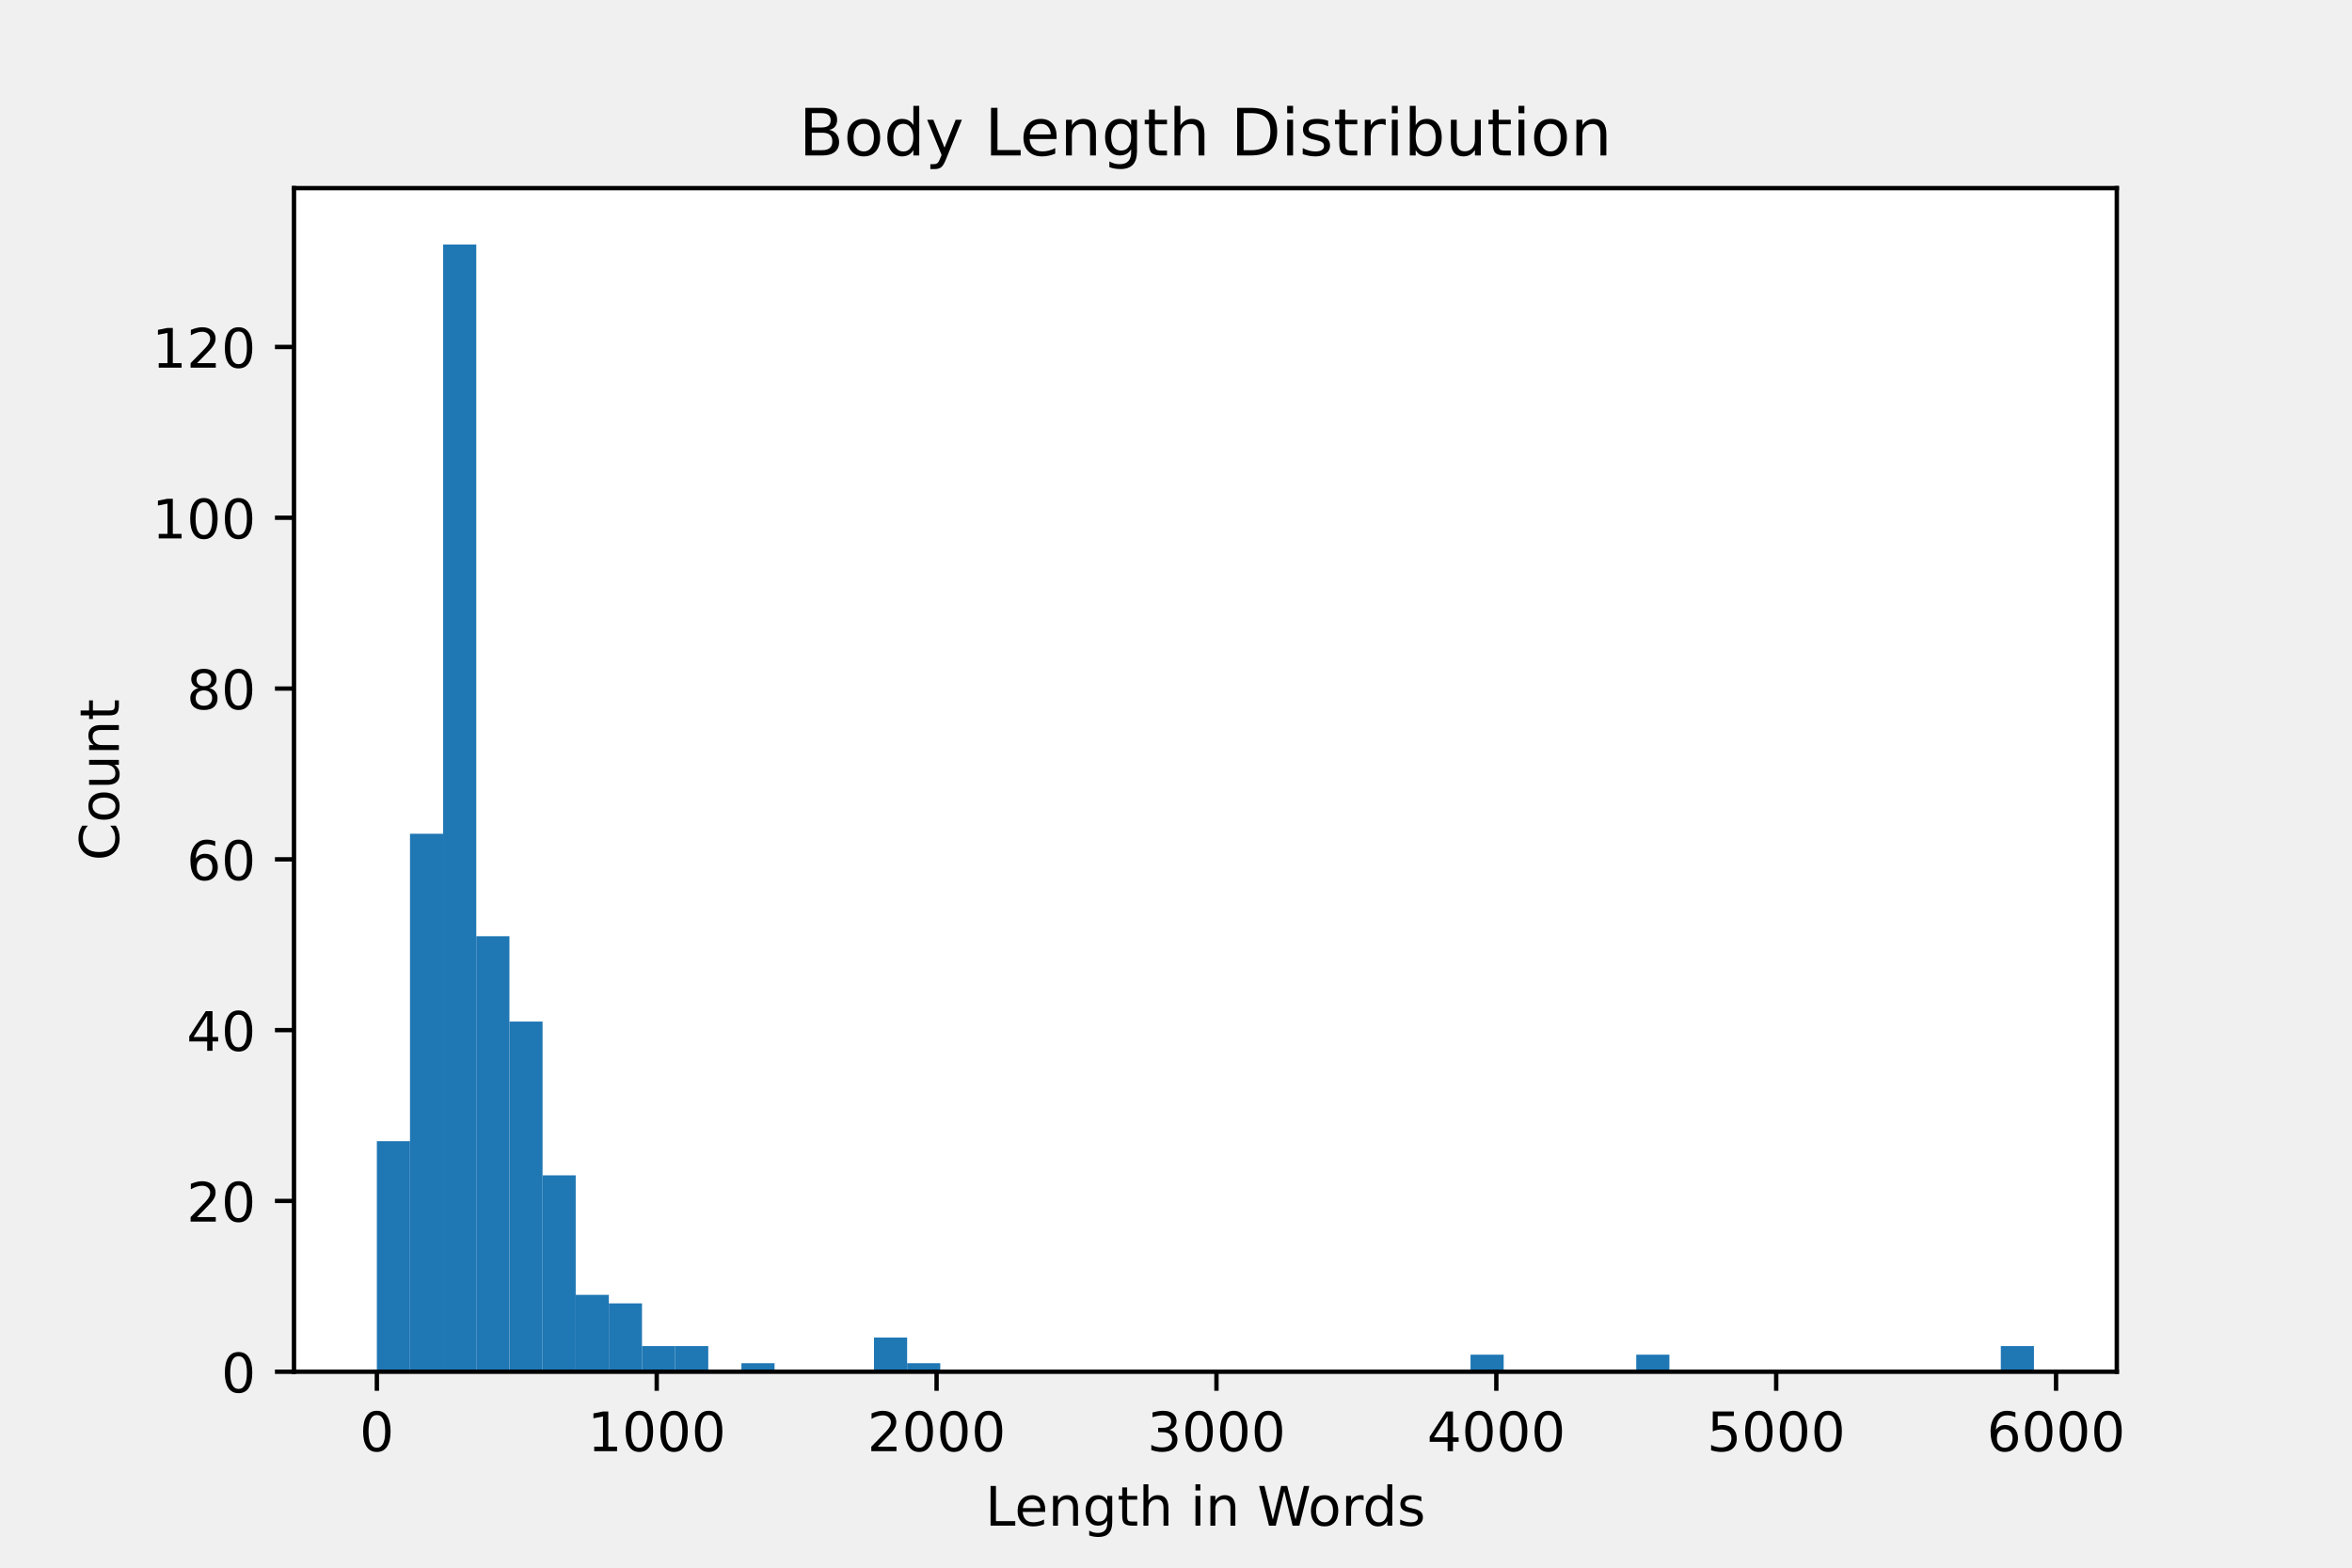
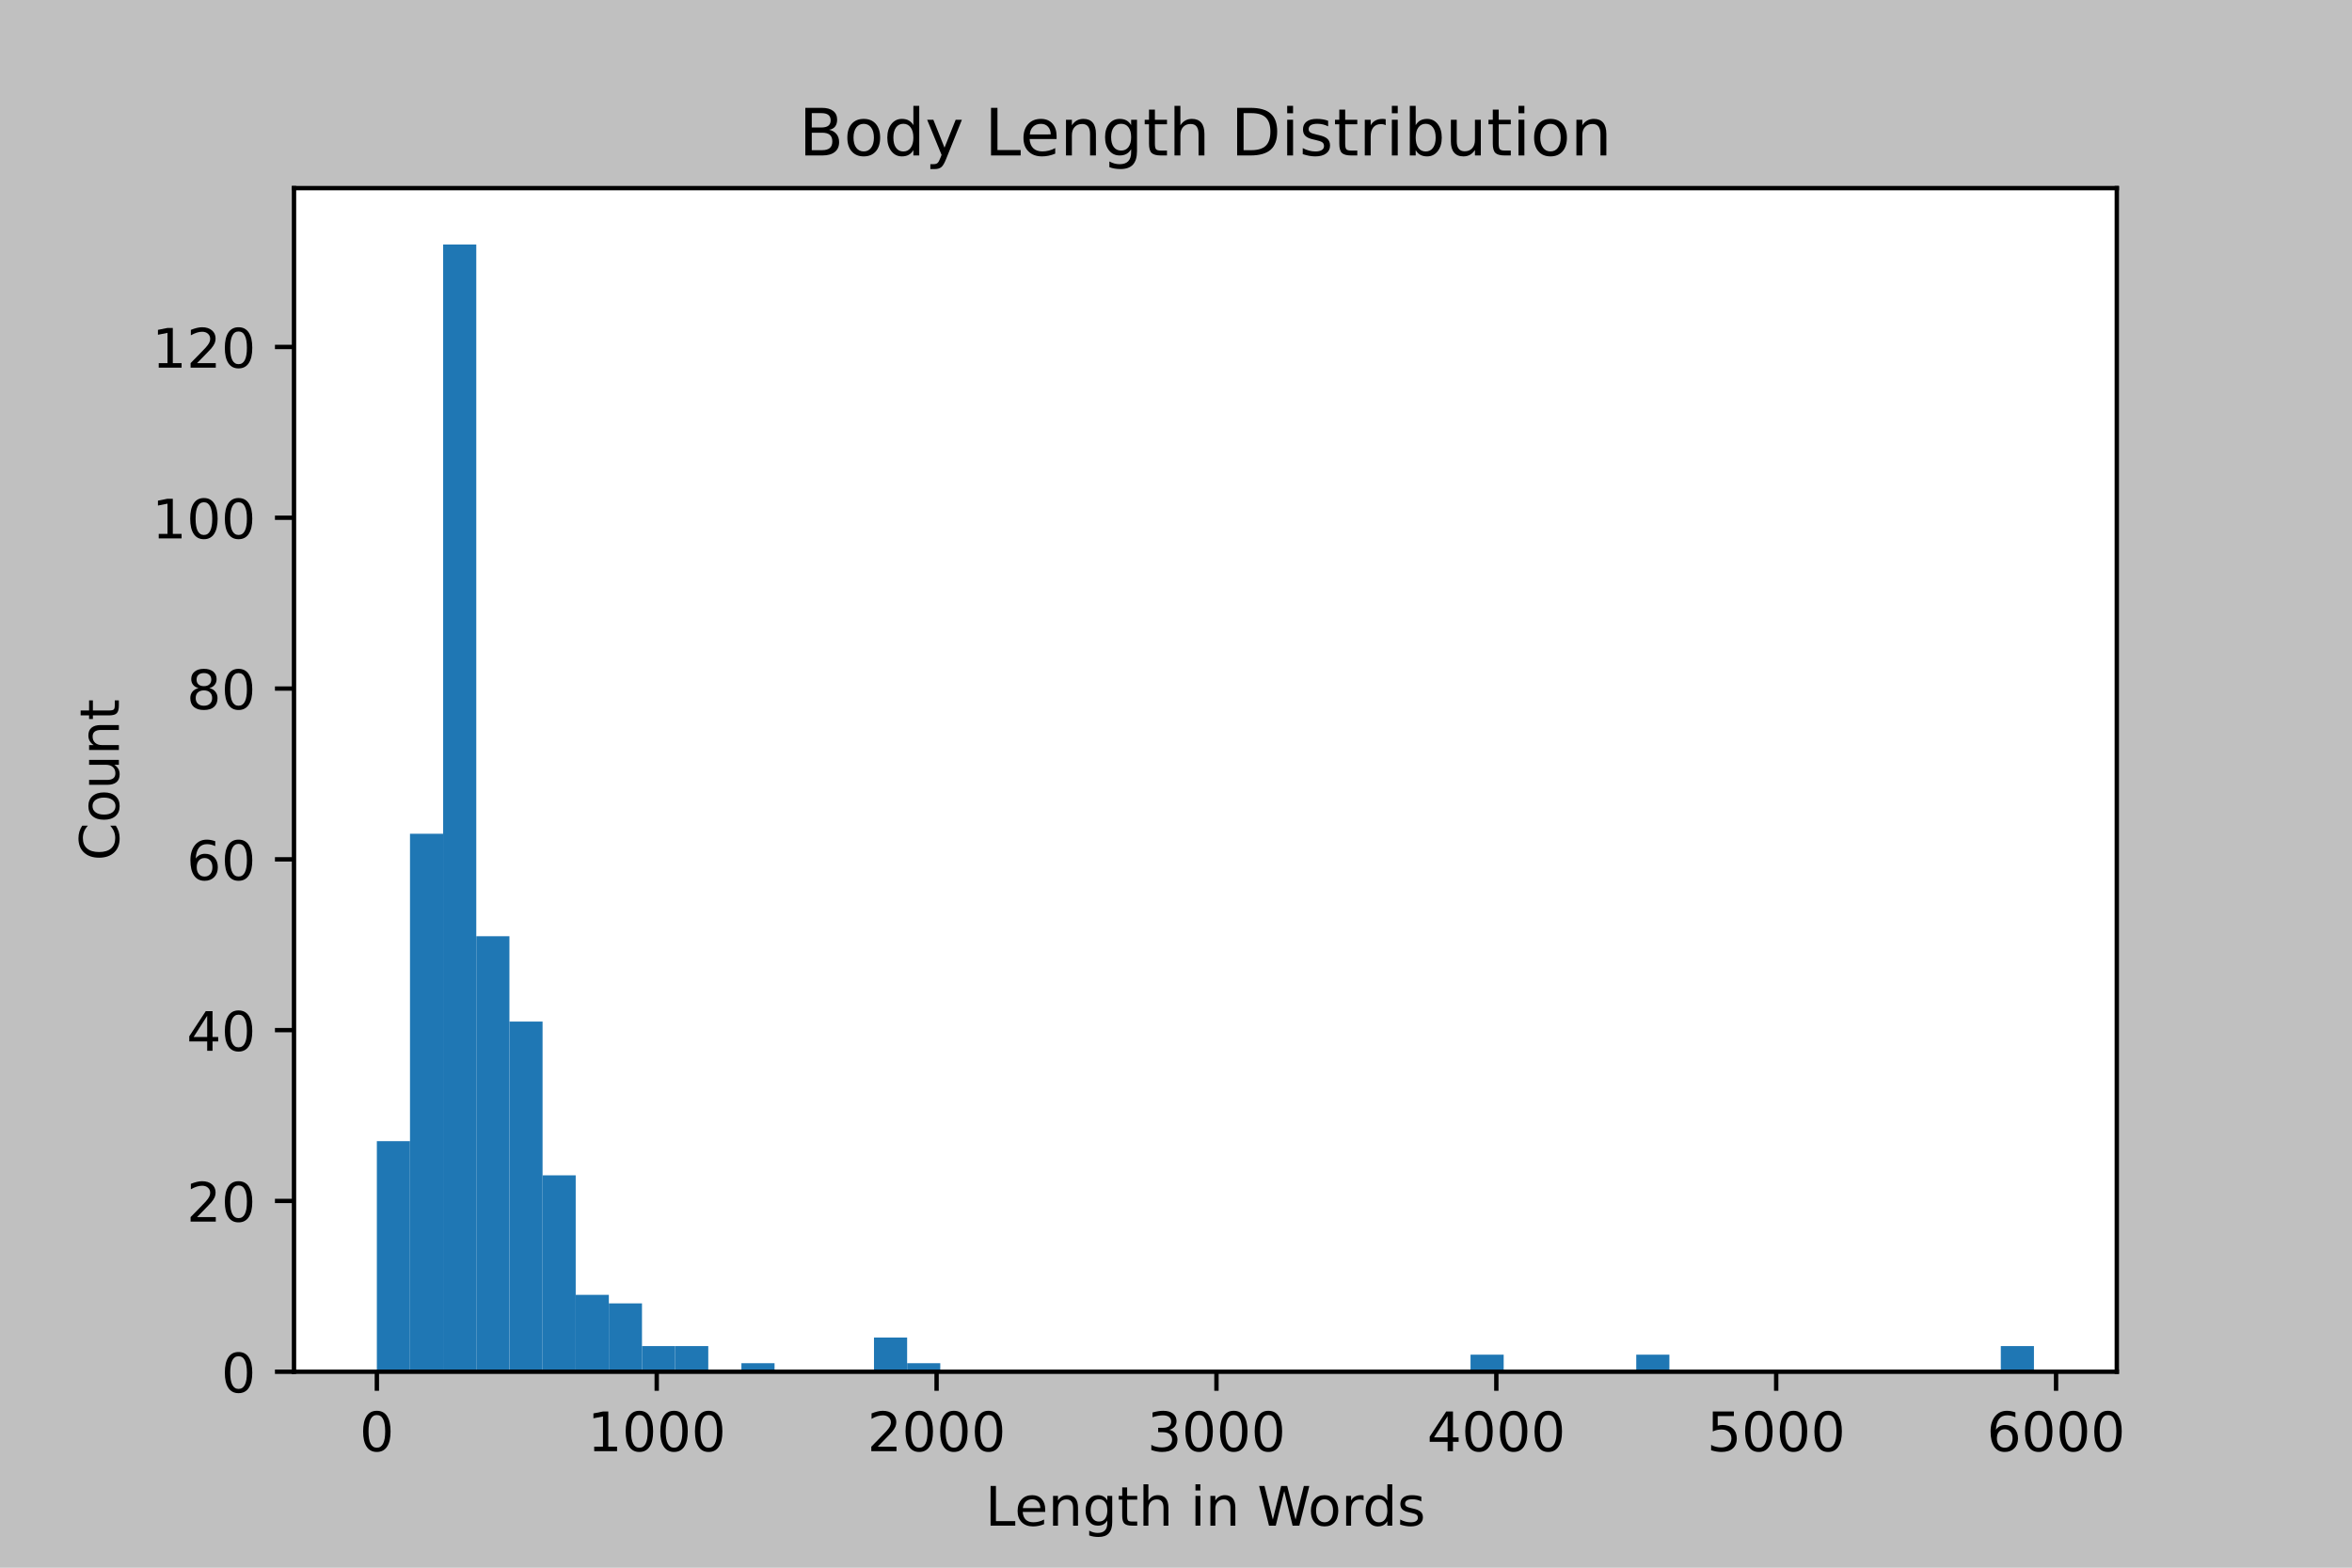
<svg xmlns="http://www.w3.org/2000/svg" xmlns:xlink="http://www.w3.org/1999/xlink" height="288pt" version="1.1" viewBox="0 0 432 288" width="432pt">
  <defs>
    <style type="text/css">*{stroke-linecap:butt;stroke-linejoin:round;}</style>
  </defs>
  <g id="figure_1">
    <g id="patch_1">
-       <path d="M 0 288  L 432 288  L 432 0  L 0 0  z " style="fill:none;" />
+       <path d="M 0 288  L 432 288  L 432 0  L 0 0  z " style="fill:#c0c0c0;" />
    </g>
    <g id="axes_1">
      <g id="patch_2">
        <path d="M 54 252  L 388.8 252  L 388.8 34.56  L 54 34.56  z " style="fill:#ffffff;" />
      </g>
      <g id="patch_3">
-         <path clip-path="url(#p54478a52d4)" d="M 69.218 252  L 75.305 252  L 75.305 209.642  L 69.218 209.642  z " style="fill:#1f77b4;" />
+         <path clip-path="url(#p1db298c22d)" d="M 69.218 252  L 75.305 252  L 75.305 209.642  L 69.218 209.642  z " style="fill:#1f77b4;" />
      </g>
      <g id="patch_4">
-         <path clip-path="url(#p54478a52d4)" d="M 75.305 252  L 81.393 252  L 81.393 153.164  L 75.305 153.164  z " style="fill:#1f77b4;" />
+         <path clip-path="url(#p1db298c22d)" d="M 75.305 252  L 81.393 252  L 81.393 153.164  L 75.305 153.164  z " style="fill:#1f77b4;" />
      </g>
      <g id="patch_5">
-         <path clip-path="url(#p54478a52d4)" d="M 81.393 252  L 87.48 252  L 87.48 44.914  L 81.393 44.914  z " style="fill:#1f77b4;" />
+         <path clip-path="url(#p1db298c22d)" d="M 81.393 252  L 87.48 252  L 87.48 44.914  L 81.393 44.914  z " style="fill:#1f77b4;" />
      </g>
      <g id="patch_6">
-         <path clip-path="url(#p54478a52d4)" d="M 87.48 252  L 93.567 252  L 93.567 171.99  L 87.48 171.99  z " style="fill:#1f77b4;" />
+         <path clip-path="url(#p1db298c22d)" d="M 87.48 252  L 93.567 252  L 93.567 171.99  L 87.48 171.99  z " style="fill:#1f77b4;" />
      </g>
      <g id="patch_7">
-         <path clip-path="url(#p54478a52d4)" d="M 93.567 252  L 99.655 252  L 99.655 187.678  L 93.567 187.678  z " style="fill:#1f77b4;" />
+         <path clip-path="url(#p1db298c22d)" d="M 93.567 252  L 99.655 252  L 99.655 187.678  L 93.567 187.678  z " style="fill:#1f77b4;" />
      </g>
      <g id="patch_8">
-         <path clip-path="url(#p54478a52d4)" d="M 99.655 252  L 105.742 252  L 105.742 215.917  L 99.655 215.917  z " style="fill:#1f77b4;" />
+         <path clip-path="url(#p1db298c22d)" d="M 99.655 252  L 105.742 252  L 105.742 215.917  L 99.655 215.917  z " style="fill:#1f77b4;" />
      </g>
      <g id="patch_9">
-         <path clip-path="url(#p54478a52d4)" d="M 105.742 252  L 111.829 252  L 111.829 237.881  L 105.742 237.881  z " style="fill:#1f77b4;" />
+         <path clip-path="url(#p1db298c22d)" d="M 105.742 252  L 111.829 252  L 111.829 237.881  L 105.742 237.881  z " style="fill:#1f77b4;" />
      </g>
      <g id="patch_10">
-         <path clip-path="url(#p54478a52d4)" d="M 111.829 252  L 117.916 252  L 117.916 239.449  L 111.829 239.449  z " style="fill:#1f77b4;" />
+         <path clip-path="url(#p1db298c22d)" d="M 111.829 252  L 117.916 252  L 117.916 239.449  L 111.829 239.449  z " style="fill:#1f77b4;" />
      </g>
      <g id="patch_11">
-         <path clip-path="url(#p54478a52d4)" d="M 117.916 252  L 124.004 252  L 124.004 247.294  L 117.916 247.294  z " style="fill:#1f77b4;" />
+         <path clip-path="url(#p1db298c22d)" d="M 117.916 252  L 124.004 252  L 124.004 247.294  L 117.916 247.294  z " style="fill:#1f77b4;" />
      </g>
      <g id="patch_12">
-         <path clip-path="url(#p54478a52d4)" d="M 124.004 252  L 130.091 252  L 130.091 247.294  L 124.004 247.294  z " style="fill:#1f77b4;" />
+         <path clip-path="url(#p1db298c22d)" d="M 124.004 252  L 130.091 252  L 130.091 247.294  L 124.004 247.294  z " style="fill:#1f77b4;" />
      </g>
      <g id="patch_13">
-         <path clip-path="url(#p54478a52d4)" d="M 130.091 252  L 136.178 252  L 136.178 252  L 130.091 252  z " style="fill:#1f77b4;" />
+         <path clip-path="url(#p1db298c22d)" d="M 130.091 252  L 136.178 252  L 136.178 252  L 130.091 252  z " style="fill:#1f77b4;" />
      </g>
      <g id="patch_14">
-         <path clip-path="url(#p54478a52d4)" d="M 136.178 252  L 142.265 252  L 142.265 250.431  L 136.178 250.431  z " style="fill:#1f77b4;" />
+         <path clip-path="url(#p1db298c22d)" d="M 136.178 252  L 142.265 252  L 142.265 250.431  L 136.178 250.431  z " style="fill:#1f77b4;" />
      </g>
      <g id="patch_15">
-         <path clip-path="url(#p54478a52d4)" d="M 142.265 252  L 148.353 252  L 148.353 252  L 142.265 252  z " style="fill:#1f77b4;" />
+         <path clip-path="url(#p1db298c22d)" d="M 142.265 252  L 148.353 252  L 148.353 252  L 142.265 252  z " style="fill:#1f77b4;" />
      </g>
      <g id="patch_16">
-         <path clip-path="url(#p54478a52d4)" d="M 148.353 252  L 154.44 252  L 154.44 252  L 148.353 252  z " style="fill:#1f77b4;" />
+         <path clip-path="url(#p1db298c22d)" d="M 148.353 252  L 154.44 252  L 154.44 252  L 148.353 252  z " style="fill:#1f77b4;" />
      </g>
      <g id="patch_17">
-         <path clip-path="url(#p54478a52d4)" d="M 154.44 252  L 160.527 252  L 160.527 252  L 154.44 252  z " style="fill:#1f77b4;" />
+         <path clip-path="url(#p1db298c22d)" d="M 154.44 252  L 160.527 252  L 160.527 252  L 154.44 252  z " style="fill:#1f77b4;" />
      </g>
      <g id="patch_18">
-         <path clip-path="url(#p54478a52d4)" d="M 160.527 252  L 166.615 252  L 166.615 245.725  L 160.527 245.725  z " style="fill:#1f77b4;" />
+         <path clip-path="url(#p1db298c22d)" d="M 160.527 252  L 166.615 252  L 166.615 245.725  L 160.527 245.725  z " style="fill:#1f77b4;" />
      </g>
      <g id="patch_19">
-         <path clip-path="url(#p54478a52d4)" d="M 166.615 252  L 172.702 252  L 172.702 250.431  L 166.615 250.431  z " style="fill:#1f77b4;" />
+         <path clip-path="url(#p1db298c22d)" d="M 166.615 252  L 172.702 252  L 172.702 250.431  L 166.615 250.431  z " style="fill:#1f77b4;" />
      </g>
      <g id="patch_20">
-         <path clip-path="url(#p54478a52d4)" d="M 172.702 252  L 178.789 252  L 178.789 252  L 172.702 252  z " style="fill:#1f77b4;" />
+         <path clip-path="url(#p1db298c22d)" d="M 172.702 252  L 178.789 252  L 178.789 252  L 172.702 252  z " style="fill:#1f77b4;" />
      </g>
      <g id="patch_21">
-         <path clip-path="url(#p54478a52d4)" d="M 178.789 252  L 184.876 252  L 184.876 252  L 178.789 252  z " style="fill:#1f77b4;" />
+         <path clip-path="url(#p1db298c22d)" d="M 178.789 252  L 184.876 252  L 184.876 252  L 178.789 252  z " style="fill:#1f77b4;" />
      </g>
      <g id="patch_22">
-         <path clip-path="url(#p54478a52d4)" d="M 184.876 252  L 190.964 252  L 190.964 252  L 184.876 252  z " style="fill:#1f77b4;" />
+         <path clip-path="url(#p1db298c22d)" d="M 184.876 252  L 190.964 252  L 190.964 252  L 184.876 252  z " style="fill:#1f77b4;" />
      </g>
      <g id="patch_23">
-         <path clip-path="url(#p54478a52d4)" d="M 190.964 252  L 197.051 252  L 197.051 252  L 190.964 252  z " style="fill:#1f77b4;" />
+         <path clip-path="url(#p1db298c22d)" d="M 190.964 252  L 197.051 252  L 197.051 252  L 190.964 252  z " style="fill:#1f77b4;" />
      </g>
      <g id="patch_24">
-         <path clip-path="url(#p54478a52d4)" d="M 197.051 252  L 203.138 252  L 203.138 252  L 197.051 252  z " style="fill:#1f77b4;" />
+         <path clip-path="url(#p1db298c22d)" d="M 197.051 252  L 203.138 252  L 203.138 252  L 197.051 252  z " style="fill:#1f77b4;" />
      </g>
      <g id="patch_25">
-         <path clip-path="url(#p54478a52d4)" d="M 203.138 252  L 209.225 252  L 209.225 252  L 203.138 252  z " style="fill:#1f77b4;" />
+         <path clip-path="url(#p1db298c22d)" d="M 203.138 252  L 209.225 252  L 209.225 252  L 203.138 252  z " style="fill:#1f77b4;" />
      </g>
      <g id="patch_26">
-         <path clip-path="url(#p54478a52d4)" d="M 209.225 252  L 215.313 252  L 215.313 252  L 209.225 252  z " style="fill:#1f77b4;" />
+         <path clip-path="url(#p1db298c22d)" d="M 209.225 252  L 215.313 252  L 215.313 252  L 209.225 252  z " style="fill:#1f77b4;" />
      </g>
      <g id="patch_27">
-         <path clip-path="url(#p54478a52d4)" d="M 215.313 252  L 221.4 252  L 221.4 252  L 215.313 252  z " style="fill:#1f77b4;" />
+         <path clip-path="url(#p1db298c22d)" d="M 215.313 252  L 221.4 252  L 221.4 252  L 215.313 252  z " style="fill:#1f77b4;" />
      </g>
      <g id="patch_28">
-         <path clip-path="url(#p54478a52d4)" d="M 221.4 252  L 227.487 252  L 227.487 252  L 221.4 252  z " style="fill:#1f77b4;" />
+         <path clip-path="url(#p1db298c22d)" d="M 221.4 252  L 227.487 252  L 227.487 252  L 221.4 252  z " style="fill:#1f77b4;" />
      </g>
      <g id="patch_29">
-         <path clip-path="url(#p54478a52d4)" d="M 227.487 252  L 233.575 252  L 233.575 252  L 227.487 252  z " style="fill:#1f77b4;" />
+         <path clip-path="url(#p1db298c22d)" d="M 227.487 252  L 233.575 252  L 233.575 252  L 227.487 252  z " style="fill:#1f77b4;" />
      </g>
      <g id="patch_30">
-         <path clip-path="url(#p54478a52d4)" d="M 233.575 252  L 239.662 252  L 239.662 252  L 233.575 252  z " style="fill:#1f77b4;" />
+         <path clip-path="url(#p1db298c22d)" d="M 233.575 252  L 239.662 252  L 239.662 252  L 233.575 252  z " style="fill:#1f77b4;" />
      </g>
      <g id="patch_31">
-         <path clip-path="url(#p54478a52d4)" d="M 239.662 252  L 245.749 252  L 245.749 252  L 239.662 252  z " style="fill:#1f77b4;" />
+         <path clip-path="url(#p1db298c22d)" d="M 239.662 252  L 245.749 252  L 245.749 252  L 239.662 252  z " style="fill:#1f77b4;" />
      </g>
      <g id="patch_32">
-         <path clip-path="url(#p54478a52d4)" d="M 245.749 252  L 251.836 252  L 251.836 252  L 245.749 252  z " style="fill:#1f77b4;" />
+         <path clip-path="url(#p1db298c22d)" d="M 245.749 252  L 251.836 252  L 251.836 252  L 245.749 252  z " style="fill:#1f77b4;" />
      </g>
      <g id="patch_33">
-         <path clip-path="url(#p54478a52d4)" d="M 251.836 252  L 257.924 252  L 257.924 252  L 251.836 252  z " style="fill:#1f77b4;" />
+         <path clip-path="url(#p1db298c22d)" d="M 251.836 252  L 257.924 252  L 257.924 252  L 251.836 252  z " style="fill:#1f77b4;" />
      </g>
      <g id="patch_34">
-         <path clip-path="url(#p54478a52d4)" d="M 257.924 252  L 264.011 252  L 264.011 252  L 257.924 252  z " style="fill:#1f77b4;" />
+         <path clip-path="url(#p1db298c22d)" d="M 257.924 252  L 264.011 252  L 264.011 252  L 257.924 252  z " style="fill:#1f77b4;" />
      </g>
      <g id="patch_35">
-         <path clip-path="url(#p54478a52d4)" d="M 264.011 252  L 270.098 252  L 270.098 252  L 264.011 252  z " style="fill:#1f77b4;" />
+         <path clip-path="url(#p1db298c22d)" d="M 264.011 252  L 270.098 252  L 270.098 252  L 264.011 252  z " style="fill:#1f77b4;" />
      </g>
      <g id="patch_36">
-         <path clip-path="url(#p54478a52d4)" d="M 270.098 252  L 276.185 252  L 276.185 248.862  L 270.098 248.862  z " style="fill:#1f77b4;" />
+         <path clip-path="url(#p1db298c22d)" d="M 270.098 252  L 276.185 252  L 276.185 248.862  L 270.098 248.862  z " style="fill:#1f77b4;" />
      </g>
      <g id="patch_37">
-         <path clip-path="url(#p54478a52d4)" d="M 276.185 252  L 282.273 252  L 282.273 252  L 276.185 252  z " style="fill:#1f77b4;" />
+         <path clip-path="url(#p1db298c22d)" d="M 276.185 252  L 282.273 252  L 282.273 252  L 276.185 252  z " style="fill:#1f77b4;" />
      </g>
      <g id="patch_38">
-         <path clip-path="url(#p54478a52d4)" d="M 282.273 252  L 288.36 252  L 288.36 252  L 282.273 252  z " style="fill:#1f77b4;" />
+         <path clip-path="url(#p1db298c22d)" d="M 282.273 252  L 288.36 252  L 288.36 252  L 282.273 252  z " style="fill:#1f77b4;" />
      </g>
      <g id="patch_39">
-         <path clip-path="url(#p54478a52d4)" d="M 288.36 252  L 294.447 252  L 294.447 252  L 288.36 252  z " style="fill:#1f77b4;" />
+         <path clip-path="url(#p1db298c22d)" d="M 288.36 252  L 294.447 252  L 294.447 252  L 288.36 252  z " style="fill:#1f77b4;" />
      </g>
      <g id="patch_40">
-         <path clip-path="url(#p54478a52d4)" d="M 294.447 252  L 300.535 252  L 300.535 252  L 294.447 252  z " style="fill:#1f77b4;" />
+         <path clip-path="url(#p1db298c22d)" d="M 294.447 252  L 300.535 252  L 300.535 252  L 294.447 252  z " style="fill:#1f77b4;" />
      </g>
      <g id="patch_41">
-         <path clip-path="url(#p54478a52d4)" d="M 300.535 252  L 306.622 252  L 306.622 248.862  L 300.535 248.862  z " style="fill:#1f77b4;" />
+         <path clip-path="url(#p1db298c22d)" d="M 300.535 252  L 306.622 252  L 306.622 248.862  L 300.535 248.862  z " style="fill:#1f77b4;" />
      </g>
      <g id="patch_42">
-         <path clip-path="url(#p54478a52d4)" d="M 306.622 252  L 312.709 252  L 312.709 252  L 306.622 252  z " style="fill:#1f77b4;" />
+         <path clip-path="url(#p1db298c22d)" d="M 306.622 252  L 312.709 252  L 312.709 252  L 306.622 252  z " style="fill:#1f77b4;" />
      </g>
      <g id="patch_43">
-         <path clip-path="url(#p54478a52d4)" d="M 312.709 252  L 318.796 252  L 318.796 252  L 312.709 252  z " style="fill:#1f77b4;" />
+         <path clip-path="url(#p1db298c22d)" d="M 312.709 252  L 318.796 252  L 318.796 252  L 312.709 252  z " style="fill:#1f77b4;" />
      </g>
      <g id="patch_44">
-         <path clip-path="url(#p54478a52d4)" d="M 318.796 252  L 324.884 252  L 324.884 252  L 318.796 252  z " style="fill:#1f77b4;" />
+         <path clip-path="url(#p1db298c22d)" d="M 318.796 252  L 324.884 252  L 324.884 252  L 318.796 252  z " style="fill:#1f77b4;" />
      </g>
      <g id="patch_45">
-         <path clip-path="url(#p54478a52d4)" d="M 324.884 252  L 330.971 252  L 330.971 252  L 324.884 252  z " style="fill:#1f77b4;" />
+         <path clip-path="url(#p1db298c22d)" d="M 324.884 252  L 330.971 252  L 330.971 252  L 324.884 252  z " style="fill:#1f77b4;" />
      </g>
      <g id="patch_46">
-         <path clip-path="url(#p54478a52d4)" d="M 330.971 252  L 337.058 252  L 337.058 252  L 330.971 252  z " style="fill:#1f77b4;" />
+         <path clip-path="url(#p1db298c22d)" d="M 330.971 252  L 337.058 252  L 337.058 252  L 330.971 252  z " style="fill:#1f77b4;" />
      </g>
      <g id="patch_47">
-         <path clip-path="url(#p54478a52d4)" d="M 337.058 252  L 343.145 252  L 343.145 252  L 337.058 252  z " style="fill:#1f77b4;" />
+         <path clip-path="url(#p1db298c22d)" d="M 337.058 252  L 343.145 252  L 343.145 252  L 337.058 252  z " style="fill:#1f77b4;" />
      </g>
      <g id="patch_48">
-         <path clip-path="url(#p54478a52d4)" d="M 343.145 252  L 349.233 252  L 349.233 252  L 343.145 252  z " style="fill:#1f77b4;" />
+         <path clip-path="url(#p1db298c22d)" d="M 343.145 252  L 349.233 252  L 349.233 252  L 343.145 252  z " style="fill:#1f77b4;" />
      </g>
      <g id="patch_49">
-         <path clip-path="url(#p54478a52d4)" d="M 349.233 252  L 355.32 252  L 355.32 252  L 349.233 252  z " style="fill:#1f77b4;" />
+         <path clip-path="url(#p1db298c22d)" d="M 349.233 252  L 355.32 252  L 355.32 252  L 349.233 252  z " style="fill:#1f77b4;" />
      </g>
      <g id="patch_50">
-         <path clip-path="url(#p54478a52d4)" d="M 355.32 252  L 361.407 252  L 361.407 252  L 355.32 252  z " style="fill:#1f77b4;" />
+         <path clip-path="url(#p1db298c22d)" d="M 355.32 252  L 361.407 252  L 361.407 252  L 355.32 252  z " style="fill:#1f77b4;" />
      </g>
      <g id="patch_51">
-         <path clip-path="url(#p54478a52d4)" d="M 361.407 252  L 367.495 252  L 367.495 252  L 361.407 252  z " style="fill:#1f77b4;" />
+         <path clip-path="url(#p1db298c22d)" d="M 361.407 252  L 367.495 252  L 367.495 252  L 361.407 252  z " style="fill:#1f77b4;" />
      </g>
      <g id="patch_52">
-         <path clip-path="url(#p54478a52d4)" d="M 367.495 252  L 373.582 252  L 373.582 247.294  L 367.495 247.294  z " style="fill:#1f77b4;" />
+         <path clip-path="url(#p1db298c22d)" d="M 367.495 252  L 373.582 252  L 373.582 247.294  L 367.495 247.294  z " style="fill:#1f77b4;" />
      </g>
      <g id="matplotlib.axis_1">
        <g id="xtick_1">
          <g id="line2d_1">
            <defs>
-               <path d="M 0 0  L 0 3.5  " id="m43118fbd0a" style="stroke:#000000;stroke-width:0.8;" />
+               <path d="M 0 0  L 0 3.5  " id="m077dc0f072" style="stroke:#000000;stroke-width:0.8;" />
            </defs>
            <g>
-               <use style="stroke:#000000;stroke-width:0.8;" x="69.218" xlink:href="#m43118fbd0a" y="252" />
+               <use style="stroke:#000000;stroke-width:0.8;" x="69.218" xlink:href="#m077dc0f072" y="252" />
            </g>
          </g>
          <g id="text_1">
            <g transform="translate(66.03693 266.5984)scale(0.1 -0.1)">
              <defs>
                <path d="M 31.781 66.406  Q 24.172 66.406 20.328 58.906  Q 16.5 51.422 16.5 36.375  Q 16.5 21.391 20.328 13.891  Q 24.172 6.391 31.781 6.391  Q 39.453 6.391 43.281 13.891  Q 47.125 21.391 47.125 36.375  Q 47.125 51.422 43.281 58.906  Q 39.453 66.406 31.781 66.406  z M 31.781 74.219  Q 44.047 74.219 50.516 64.516  Q 56.984 54.828 56.984 36.375  Q 56.984 17.969 50.516 8.266  Q 44.047 -1.422 31.781 -1.422  Q 19.531 -1.422 13.062 8.266  Q 6.594 17.969 6.594 36.375  Q 6.594 54.828 13.062 64.516  Q 19.531 74.219 31.781 74.219  z " id="DejaVuSans-48" />
              </defs>
              <use xlink:href="#DejaVuSans-48" />
            </g>
          </g>
        </g>
        <g id="xtick_2">
          <g id="line2d_2">
            <g>
-               <use style="stroke:#000000;stroke-width:0.8;" x="120.622" xlink:href="#m43118fbd0a" y="252" />
+               <use style="stroke:#000000;stroke-width:0.8;" x="120.622" xlink:href="#m077dc0f072" y="252" />
            </g>
          </g>
          <g id="text_2">
            <g transform="translate(107.8973 266.5984)scale(0.1 -0.1)">
              <defs>
                <path d="M 12.406 8.297  L 28.516 8.297  L 28.516 63.922  L 10.984 60.406  L 10.984 69.391  L 28.422 72.906  L 38.281 72.906  L 38.281 8.297  L 54.391 8.297  L 54.391 0  L 12.406 0  z " id="DejaVuSans-49" />
              </defs>
              <use xlink:href="#DejaVuSans-49" />
              <use x="63.623" xlink:href="#DejaVuSans-48" />
              <use x="127.246" xlink:href="#DejaVuSans-48" />
              <use x="190.869" xlink:href="#DejaVuSans-48" />
            </g>
          </g>
        </g>
        <g id="xtick_3">
          <g id="line2d_3">
            <g>
-               <use style="stroke:#000000;stroke-width:0.8;" x="172.026" xlink:href="#m43118fbd0a" y="252" />
+               <use style="stroke:#000000;stroke-width:0.8;" x="172.026" xlink:href="#m077dc0f072" y="252" />
            </g>
          </g>
          <g id="text_3">
            <g transform="translate(159.3014 266.5984)scale(0.1 -0.1)">
              <defs>
                <path d="M 19.188 8.297  L 53.609 8.297  L 53.609 0  L 7.328 0  L 7.328 8.297  Q 12.938 14.109 22.625 23.891  Q 32.328 33.688 34.812 36.531  Q 39.547 41.844 41.422 45.531  Q 43.312 49.219 43.312 52.781  Q 43.312 58.594 39.234 62.25  Q 35.156 65.922 28.609 65.922  Q 23.969 65.922 18.812 64.312  Q 13.672 62.703 7.812 59.422  L 7.812 69.391  Q 13.766 71.781 18.938 73  Q 24.125 74.219 28.422 74.219  Q 39.75 74.219 46.484 68.547  Q 53.219 62.891 53.219 53.422  Q 53.219 48.922 51.531 44.891  Q 49.859 40.875 45.406 35.406  Q 44.188 33.984 37.641 27.219  Q 31.109 20.453 19.188 8.297  z " id="DejaVuSans-50" />
              </defs>
              <use xlink:href="#DejaVuSans-50" />
              <use x="63.623" xlink:href="#DejaVuSans-48" />
              <use x="127.246" xlink:href="#DejaVuSans-48" />
              <use x="190.869" xlink:href="#DejaVuSans-48" />
            </g>
          </g>
        </g>
        <g id="xtick_4">
          <g id="line2d_4">
            <g>
-               <use style="stroke:#000000;stroke-width:0.8;" x="223.43" xlink:href="#m43118fbd0a" y="252" />
+               <use style="stroke:#000000;stroke-width:0.8;" x="223.43" xlink:href="#m077dc0f072" y="252" />
            </g>
          </g>
          <g id="text_4">
            <g transform="translate(210.7055 266.5984)scale(0.1 -0.1)">
              <defs>
                <path d="M 40.578 39.312  Q 47.656 37.797 51.625 33  Q 55.609 28.219 55.609 21.188  Q 55.609 10.406 48.188 4.484  Q 40.766 -1.422 27.094 -1.422  Q 22.516 -1.422 17.656 -0.516  Q 12.797 0.391 7.625 2.203  L 7.625 11.719  Q 11.719 9.328 16.594 8.109  Q 21.484 6.891 26.812 6.891  Q 36.078 6.891 40.938 10.547  Q 45.797 14.203 45.797 21.188  Q 45.797 27.641 41.281 31.266  Q 36.766 34.906 28.719 34.906  L 20.219 34.906  L 20.219 43.016  L 29.109 43.016  Q 36.375 43.016 40.234 45.922  Q 44.094 48.828 44.094 54.297  Q 44.094 59.906 40.109 62.906  Q 36.141 65.922 28.719 65.922  Q 24.656 65.922 20.016 65.031  Q 15.375 64.156 9.812 62.312  L 9.812 71.094  Q 15.438 72.656 20.344 73.438  Q 25.25 74.219 29.594 74.219  Q 40.828 74.219 47.359 69.109  Q 53.906 64.016 53.906 55.328  Q 53.906 49.266 50.438 45.094  Q 46.969 40.922 40.578 39.312  z " id="DejaVuSans-51" />
              </defs>
              <use xlink:href="#DejaVuSans-51" />
              <use x="63.623" xlink:href="#DejaVuSans-48" />
              <use x="127.246" xlink:href="#DejaVuSans-48" />
              <use x="190.869" xlink:href="#DejaVuSans-48" />
            </g>
          </g>
        </g>
        <g id="xtick_5">
          <g id="line2d_5">
            <g>
-               <use style="stroke:#000000;stroke-width:0.8;" x="274.835" xlink:href="#m43118fbd0a" y="252" />
+               <use style="stroke:#000000;stroke-width:0.8;" x="274.835" xlink:href="#m077dc0f072" y="252" />
            </g>
          </g>
          <g id="text_5">
            <g transform="translate(262.1096 266.5984)scale(0.1 -0.1)">
              <defs>
                <path d="M 37.797 64.312  L 12.891 25.391  L 37.797 25.391  z M 35.203 72.906  L 47.609 72.906  L 47.609 25.391  L 58.016 25.391  L 58.016 17.188  L 47.609 17.188  L 47.609 0  L 37.797 0  L 37.797 17.188  L 4.891 17.188  L 4.891 26.703  z " id="DejaVuSans-52" />
              </defs>
              <use xlink:href="#DejaVuSans-52" />
              <use x="63.623" xlink:href="#DejaVuSans-48" />
              <use x="127.246" xlink:href="#DejaVuSans-48" />
              <use x="190.869" xlink:href="#DejaVuSans-48" />
            </g>
          </g>
        </g>
        <g id="xtick_6">
          <g id="line2d_6">
            <g>
-               <use style="stroke:#000000;stroke-width:0.8;" x="326.239" xlink:href="#m43118fbd0a" y="252" />
+               <use style="stroke:#000000;stroke-width:0.8;" x="326.239" xlink:href="#m077dc0f072" y="252" />
            </g>
          </g>
          <g id="text_6">
            <g transform="translate(313.5136 266.5984)scale(0.1 -0.1)">
              <defs>
                <path d="M 10.797 72.906  L 49.516 72.906  L 49.516 64.594  L 19.828 64.594  L 19.828 46.734  Q 21.969 47.469 24.109 47.828  Q 26.266 48.188 28.422 48.188  Q 40.625 48.188 47.75 41.5  Q 54.891 34.812 54.891 23.391  Q 54.891 11.625 47.562 5.094  Q 40.234 -1.422 26.906 -1.422  Q 22.312 -1.422 17.547 -0.641  Q 12.797 0.141 7.719 1.703  L 7.719 11.625  Q 12.109 9.234 16.797 8.062  Q 21.484 6.891 26.703 6.891  Q 35.156 6.891 40.078 11.328  Q 45.016 15.766 45.016 23.391  Q 45.016 31 40.078 35.438  Q 35.156 39.891 26.703 39.891  Q 22.75 39.891 18.812 39.016  Q 14.891 38.141 10.797 36.281  z " id="DejaVuSans-53" />
              </defs>
              <use xlink:href="#DejaVuSans-53" />
              <use x="63.623" xlink:href="#DejaVuSans-48" />
              <use x="127.246" xlink:href="#DejaVuSans-48" />
              <use x="190.869" xlink:href="#DejaVuSans-48" />
            </g>
          </g>
        </g>
        <g id="xtick_7">
          <g id="line2d_7">
            <g>
-               <use style="stroke:#000000;stroke-width:0.8;" x="377.643" xlink:href="#m43118fbd0a" y="252" />
+               <use style="stroke:#000000;stroke-width:0.8;" x="377.643" xlink:href="#m077dc0f072" y="252" />
            </g>
          </g>
          <g id="text_7">
            <g transform="translate(364.9177 266.5984)scale(0.1 -0.1)">
              <defs>
                <path d="M 33.016 40.375  Q 26.375 40.375 22.484 35.828  Q 18.609 31.297 18.609 23.391  Q 18.609 15.531 22.484 10.953  Q 26.375 6.391 33.016 6.391  Q 39.656 6.391 43.531 10.953  Q 47.406 15.531 47.406 23.391  Q 47.406 31.297 43.531 35.828  Q 39.656 40.375 33.016 40.375  z M 52.594 71.297  L 52.594 62.312  Q 48.875 64.062 45.094 64.984  Q 41.312 65.922 37.594 65.922  Q 27.828 65.922 22.672 59.328  Q 17.531 52.734 16.797 39.406  Q 19.672 43.656 24.016 45.922  Q 28.375 48.188 33.594 48.188  Q 44.578 48.188 50.953 41.516  Q 57.328 34.859 57.328 23.391  Q 57.328 12.156 50.688 5.359  Q 44.047 -1.422 33.016 -1.422  Q 20.359 -1.422 13.672 8.266  Q 6.984 17.969 6.984 36.375  Q 6.984 53.656 15.188 63.938  Q 23.391 74.219 37.203 74.219  Q 40.922 74.219 44.703 73.484  Q 48.484 72.75 52.594 71.297  z " id="DejaVuSans-54" />
              </defs>
              <use xlink:href="#DejaVuSans-54" />
              <use x="63.623" xlink:href="#DejaVuSans-48" />
              <use x="127.246" xlink:href="#DejaVuSans-48" />
              <use x="190.869" xlink:href="#DejaVuSans-48" />
            </g>
          </g>
        </g>
        <g id="text_8">
          <g transform="translate(180.9609 280.2766)scale(0.1 -0.1)">
            <defs>
              <path d="M 9.812 72.906  L 19.672 72.906  L 19.672 8.297  L 55.172 8.297  L 55.172 0  L 9.812 0  z " id="DejaVuSans-76" />
              <path d="M 56.203 29.594  L 56.203 25.203  L 14.891 25.203  Q 15.484 15.922 20.484 11.062  Q 25.484 6.203 34.422 6.203  Q 39.594 6.203 44.453 7.469  Q 49.312 8.734 54.109 11.281  L 54.109 2.781  Q 49.266 0.734 44.188 -0.344  Q 39.109 -1.422 33.891 -1.422  Q 20.797 -1.422 13.156 6.188  Q 5.516 13.812 5.516 26.812  Q 5.516 40.234 12.766 48.109  Q 20.016 56 32.328 56  Q 43.359 56 49.781 48.891  Q 56.203 41.797 56.203 29.594  z M 47.219 32.234  Q 47.125 39.594 43.094 43.984  Q 39.062 48.391 32.422 48.391  Q 24.906 48.391 20.391 44.141  Q 15.875 39.891 15.188 32.172  z " id="DejaVuSans-101" />
              <path d="M 54.891 33.016  L 54.891 0  L 45.906 0  L 45.906 32.719  Q 45.906 40.484 42.875 44.328  Q 39.844 48.188 33.797 48.188  Q 26.516 48.188 22.312 43.547  Q 18.109 38.922 18.109 30.906  L 18.109 0  L 9.078 0  L 9.078 54.688  L 18.109 54.688  L 18.109 46.188  Q 21.344 51.125 25.703 53.562  Q 30.078 56 35.797 56  Q 45.219 56 50.047 50.172  Q 54.891 44.344 54.891 33.016  z " id="DejaVuSans-110" />
              <path d="M 45.406 27.984  Q 45.406 37.75 41.375 43.109  Q 37.359 48.484 30.078 48.484  Q 22.859 48.484 18.828 43.109  Q 14.797 37.75 14.797 27.984  Q 14.797 18.266 18.828 12.891  Q 22.859 7.516 30.078 7.516  Q 37.359 7.516 41.375 12.891  Q 45.406 18.266 45.406 27.984  z M 54.391 6.781  Q 54.391 -7.172 48.188 -13.984  Q 42 -20.797 29.203 -20.797  Q 24.469 -20.797 20.266 -20.094  Q 16.062 -19.391 12.109 -17.922  L 12.109 -9.188  Q 16.062 -11.328 19.922 -12.344  Q 23.781 -13.375 27.781 -13.375  Q 36.625 -13.375 41.016 -8.766  Q 45.406 -4.156 45.406 5.172  L 45.406 9.625  Q 42.625 4.781 38.281 2.391  Q 33.938 0 27.875 0  Q 17.828 0 11.672 7.656  Q 5.516 15.328 5.516 27.984  Q 5.516 40.672 11.672 48.328  Q 17.828 56 27.875 56  Q 33.938 56 38.281 53.609  Q 42.625 51.219 45.406 46.391  L 45.406 54.688  L 54.391 54.688  z " id="DejaVuSans-103" />
              <path d="M 18.312 70.219  L 18.312 54.688  L 36.812 54.688  L 36.812 47.703  L 18.312 47.703  L 18.312 18.016  Q 18.312 11.328 20.141 9.422  Q 21.969 7.516 27.594 7.516  L 36.812 7.516  L 36.812 0  L 27.594 0  Q 17.188 0 13.234 3.875  Q 9.281 7.766 9.281 18.016  L 9.281 47.703  L 2.688 47.703  L 2.688 54.688  L 9.281 54.688  L 9.281 70.219  z " id="DejaVuSans-116" />
              <path d="M 54.891 33.016  L 54.891 0  L 45.906 0  L 45.906 32.719  Q 45.906 40.484 42.875 44.328  Q 39.844 48.188 33.797 48.188  Q 26.516 48.188 22.312 43.547  Q 18.109 38.922 18.109 30.906  L 18.109 0  L 9.078 0  L 9.078 75.984  L 18.109 75.984  L 18.109 46.188  Q 21.344 51.125 25.703 53.562  Q 30.078 56 35.797 56  Q 45.219 56 50.047 50.172  Q 54.891 44.344 54.891 33.016  z " id="DejaVuSans-104" />
              <path id="DejaVuSans-32" />
              <path d="M 9.422 54.688  L 18.406 54.688  L 18.406 0  L 9.422 0  z M 9.422 75.984  L 18.406 75.984  L 18.406 64.594  L 9.422 64.594  z " id="DejaVuSans-105" />
              <path d="M 3.328 72.906  L 13.281 72.906  L 28.609 11.281  L 43.891 72.906  L 54.984 72.906  L 70.312 11.281  L 85.594 72.906  L 95.609 72.906  L 77.297 0  L 64.891 0  L 49.516 63.281  L 33.984 0  L 21.578 0  z " id="DejaVuSans-87" />
              <path d="M 30.609 48.391  Q 23.391 48.391 19.188 42.75  Q 14.984 37.109 14.984 27.297  Q 14.984 17.484 19.156 11.844  Q 23.344 6.203 30.609 6.203  Q 37.797 6.203 41.984 11.859  Q 46.188 17.531 46.188 27.297  Q 46.188 37.016 41.984 42.703  Q 37.797 48.391 30.609 48.391  z M 30.609 56  Q 42.328 56 49.016 48.375  Q 55.719 40.766 55.719 27.297  Q 55.719 13.875 49.016 6.219  Q 42.328 -1.422 30.609 -1.422  Q 18.844 -1.422 12.172 6.219  Q 5.516 13.875 5.516 27.297  Q 5.516 40.766 12.172 48.375  Q 18.844 56 30.609 56  z " id="DejaVuSans-111" />
              <path d="M 41.109 46.297  Q 39.594 47.172 37.812 47.578  Q 36.031 48 33.891 48  Q 26.266 48 22.188 43.047  Q 18.109 38.094 18.109 28.812  L 18.109 0  L 9.078 0  L 9.078 54.688  L 18.109 54.688  L 18.109 46.188  Q 20.953 51.172 25.484 53.578  Q 30.031 56 36.531 56  Q 37.453 56 38.578 55.875  Q 39.703 55.766 41.062 55.516  z " id="DejaVuSans-114" />
              <path d="M 45.406 46.391  L 45.406 75.984  L 54.391 75.984  L 54.391 0  L 45.406 0  L 45.406 8.203  Q 42.578 3.328 38.25 0.953  Q 33.938 -1.422 27.875 -1.422  Q 17.969 -1.422 11.734 6.484  Q 5.516 14.406 5.516 27.297  Q 5.516 40.188 11.734 48.094  Q 17.969 56 27.875 56  Q 33.938 56 38.25 53.625  Q 42.578 51.266 45.406 46.391  z M 14.797 27.297  Q 14.797 17.391 18.875 11.75  Q 22.953 6.109 30.078 6.109  Q 37.203 6.109 41.297 11.75  Q 45.406 17.391 45.406 27.297  Q 45.406 37.203 41.297 42.844  Q 37.203 48.484 30.078 48.484  Q 22.953 48.484 18.875 42.844  Q 14.797 37.203 14.797 27.297  z " id="DejaVuSans-100" />
              <path d="M 44.281 53.078  L 44.281 44.578  Q 40.484 46.531 36.375 47.5  Q 32.281 48.484 27.875 48.484  Q 21.188 48.484 17.844 46.438  Q 14.5 44.391 14.5 40.281  Q 14.5 37.156 16.891 35.375  Q 19.281 33.594 26.516 31.984  L 29.594 31.297  Q 39.156 29.25 43.188 25.516  Q 47.219 21.781 47.219 15.094  Q 47.219 7.469 41.188 3.016  Q 35.156 -1.422 24.609 -1.422  Q 20.219 -1.422 15.453 -0.562  Q 10.688 0.297 5.422 2  L 5.422 11.281  Q 10.406 8.688 15.234 7.391  Q 20.062 6.109 24.812 6.109  Q 31.156 6.109 34.562 8.281  Q 37.984 10.453 37.984 14.406  Q 37.984 18.062 35.516 20.016  Q 33.062 21.969 24.703 23.781  L 21.578 24.516  Q 13.234 26.266 9.516 29.906  Q 5.812 33.547 5.812 39.891  Q 5.812 47.609 11.281 51.797  Q 16.75 56 26.812 56  Q 31.781 56 36.172 55.266  Q 40.578 54.547 44.281 53.078  z " id="DejaVuSans-115" />
            </defs>
            <use xlink:href="#DejaVuSans-76" />
            <use x="53.963" xlink:href="#DejaVuSans-101" />
            <use x="115.486" xlink:href="#DejaVuSans-110" />
            <use x="178.865" xlink:href="#DejaVuSans-103" />
            <use x="242.342" xlink:href="#DejaVuSans-116" />
            <use x="281.551" xlink:href="#DejaVuSans-104" />
            <use x="344.93" xlink:href="#DejaVuSans-32" />
            <use x="376.717" xlink:href="#DejaVuSans-105" />
            <use x="404.5" xlink:href="#DejaVuSans-110" />
            <use x="467.879" xlink:href="#DejaVuSans-32" />
            <use x="499.666" xlink:href="#DejaVuSans-87" />
            <use x="592.668" xlink:href="#DejaVuSans-111" />
            <use x="653.85" xlink:href="#DejaVuSans-114" />
            <use x="693.213" xlink:href="#DejaVuSans-100" />
            <use x="756.689" xlink:href="#DejaVuSans-115" />
          </g>
        </g>
      </g>
      <g id="matplotlib.axis_2">
        <g id="ytick_1">
          <g id="line2d_8">
            <defs>
-               <path d="M 0 0  L -3.5 0  " id="m1fa76429d2" style="stroke:#000000;stroke-width:0.8;" />
+               <path d="M 0 0  L -3.5 0  " id="m2a2c55960b" style="stroke:#000000;stroke-width:0.8;" />
            </defs>
            <g>
-               <use style="stroke:#000000;stroke-width:0.8;" x="54" xlink:href="#m1fa76429d2" y="252" />
+               <use style="stroke:#000000;stroke-width:0.8;" x="54" xlink:href="#m2a2c55960b" y="252" />
            </g>
          </g>
          <g id="text_9">
            <g transform="translate(40.6375 255.7992)scale(0.1 -0.1)">
              <use xlink:href="#DejaVuSans-48" />
            </g>
          </g>
        </g>
        <g id="ytick_2">
          <g id="line2d_9">
            <g>
-               <use style="stroke:#000000;stroke-width:0.8;" x="54" xlink:href="#m1fa76429d2" y="220.623" />
+               <use style="stroke:#000000;stroke-width:0.8;" x="54" xlink:href="#m2a2c55960b" y="220.623" />
            </g>
          </g>
          <g id="text_10">
            <g transform="translate(34.275 224.4226)scale(0.1 -0.1)">
              <use xlink:href="#DejaVuSans-50" />
              <use x="63.623" xlink:href="#DejaVuSans-48" />
            </g>
          </g>
        </g>
        <g id="ytick_3">
          <g id="line2d_10">
            <g>
-               <use style="stroke:#000000;stroke-width:0.8;" x="54" xlink:href="#m1fa76429d2" y="189.247" />
+               <use style="stroke:#000000;stroke-width:0.8;" x="54" xlink:href="#m2a2c55960b" y="189.247" />
            </g>
          </g>
          <g id="text_11">
            <g transform="translate(34.275 193.046)scale(0.1 -0.1)">
              <use xlink:href="#DejaVuSans-52" />
              <use x="63.623" xlink:href="#DejaVuSans-48" />
            </g>
          </g>
        </g>
        <g id="ytick_4">
          <g id="line2d_11">
            <g>
-               <use style="stroke:#000000;stroke-width:0.8;" x="54" xlink:href="#m1fa76429d2" y="157.87" />
+               <use style="stroke:#000000;stroke-width:0.8;" x="54" xlink:href="#m2a2c55960b" y="157.87" />
            </g>
          </g>
          <g id="text_12">
            <g transform="translate(34.275 161.6693)scale(0.1 -0.1)">
              <use xlink:href="#DejaVuSans-54" />
              <use x="63.623" xlink:href="#DejaVuSans-48" />
            </g>
          </g>
        </g>
        <g id="ytick_5">
          <g id="line2d_12">
            <g>
-               <use style="stroke:#000000;stroke-width:0.8;" x="54" xlink:href="#m1fa76429d2" y="126.494" />
+               <use style="stroke:#000000;stroke-width:0.8;" x="54" xlink:href="#m2a2c55960b" y="126.494" />
            </g>
          </g>
          <g id="text_13">
            <g transform="translate(34.275 130.2927)scale(0.1 -0.1)">
              <defs>
                <path d="M 31.781 34.625  Q 24.75 34.625 20.719 30.859  Q 16.703 27.094 16.703 20.516  Q 16.703 13.922 20.719 10.156  Q 24.75 6.391 31.781 6.391  Q 38.812 6.391 42.859 10.172  Q 46.922 13.969 46.922 20.516  Q 46.922 27.094 42.891 30.859  Q 38.875 34.625 31.781 34.625  z M 21.922 38.812  Q 15.578 40.375 12.031 44.719  Q 8.5 49.078 8.5 55.328  Q 8.5 64.062 14.719 69.141  Q 20.953 74.219 31.781 74.219  Q 42.672 74.219 48.875 69.141  Q 55.078 64.062 55.078 55.328  Q 55.078 49.078 51.531 44.719  Q 48 40.375 41.703 38.812  Q 48.828 37.156 52.797 32.312  Q 56.781 27.484 56.781 20.516  Q 56.781 9.906 50.312 4.234  Q 43.844 -1.422 31.781 -1.422  Q 19.734 -1.422 13.25 4.234  Q 6.781 9.906 6.781 20.516  Q 6.781 27.484 10.781 32.312  Q 14.797 37.156 21.922 38.812  z M 18.312 54.391  Q 18.312 48.734 21.844 45.562  Q 25.391 42.391 31.781 42.391  Q 38.141 42.391 41.719 45.562  Q 45.312 48.734 45.312 54.391  Q 45.312 60.062 41.719 63.234  Q 38.141 66.406 31.781 66.406  Q 25.391 66.406 21.844 63.234  Q 18.312 60.062 18.312 54.391  z " id="DejaVuSans-56" />
              </defs>
              <use xlink:href="#DejaVuSans-56" />
              <use x="63.623" xlink:href="#DejaVuSans-48" />
            </g>
          </g>
        </g>
        <g id="ytick_6">
          <g id="line2d_13">
            <g>
-               <use style="stroke:#000000;stroke-width:0.8;" x="54" xlink:href="#m1fa76429d2" y="95.117" />
+               <use style="stroke:#000000;stroke-width:0.8;" x="54" xlink:href="#m2a2c55960b" y="95.117" />
            </g>
          </g>
          <g id="text_14">
            <g transform="translate(27.9125 98.9161)scale(0.1 -0.1)">
              <use xlink:href="#DejaVuSans-49" />
              <use x="63.623" xlink:href="#DejaVuSans-48" />
              <use x="127.246" xlink:href="#DejaVuSans-48" />
            </g>
          </g>
        </g>
        <g id="ytick_7">
          <g id="line2d_14">
            <g>
-               <use style="stroke:#000000;stroke-width:0.8;" x="54" xlink:href="#m1fa76429d2" y="63.74" />
+               <use style="stroke:#000000;stroke-width:0.8;" x="54" xlink:href="#m2a2c55960b" y="63.74" />
            </g>
          </g>
          <g id="text_15">
            <g transform="translate(27.9125 67.53948)scale(0.1 -0.1)">
              <use xlink:href="#DejaVuSans-49" />
              <use x="63.623" xlink:href="#DejaVuSans-50" />
              <use x="127.246" xlink:href="#DejaVuSans-48" />
            </g>
          </g>
        </g>
        <g id="text_16">
          <g transform="translate(21.83281 158.1284)rotate(-90)scale(0.1 -0.1)">
            <defs>
              <path d="M 64.406 67.281  L 64.406 56.891  Q 59.422 61.531 53.781 63.812  Q 48.141 66.109 41.797 66.109  Q 29.297 66.109 22.656 58.469  Q 16.016 50.828 16.016 36.375  Q 16.016 21.969 22.656 14.328  Q 29.297 6.688 41.797 6.688  Q 48.141 6.688 53.781 8.984  Q 59.422 11.281 64.406 15.922  L 64.406 5.609  Q 59.234 2.094 53.438 0.328  Q 47.656 -1.422 41.219 -1.422  Q 24.656 -1.422 15.125 8.703  Q 5.609 18.844 5.609 36.375  Q 5.609 53.953 15.125 64.078  Q 24.656 74.219 41.219 74.219  Q 47.75 74.219 53.531 72.484  Q 59.328 70.75 64.406 67.281  z " id="DejaVuSans-67" />
              <path d="M 8.5 21.578  L 8.5 54.688  L 17.484 54.688  L 17.484 21.922  Q 17.484 14.156 20.5 10.266  Q 23.531 6.391 29.594 6.391  Q 36.859 6.391 41.078 11.031  Q 45.312 15.672 45.312 23.688  L 45.312 54.688  L 54.297 54.688  L 54.297 0  L 45.312 0  L 45.312 8.406  Q 42.047 3.422 37.719 1  Q 33.406 -1.422 27.688 -1.422  Q 18.266 -1.422 13.375 4.438  Q 8.5 10.297 8.5 21.578  z M 31.109 56  z " id="DejaVuSans-117" />
            </defs>
            <use xlink:href="#DejaVuSans-67" />
            <use x="69.824" xlink:href="#DejaVuSans-111" />
            <use x="131.006" xlink:href="#DejaVuSans-117" />
            <use x="194.385" xlink:href="#DejaVuSans-110" />
            <use x="257.764" xlink:href="#DejaVuSans-116" />
          </g>
        </g>
      </g>
      <g id="patch_53">
        <path d="M 54 252  L 54 34.56  " style="fill:none;stroke:#000000;stroke-linecap:square;stroke-linejoin:miter;stroke-width:0.8;" />
      </g>
      <g id="patch_54">
        <path d="M 388.8 252  L 388.8 34.56  " style="fill:none;stroke:#000000;stroke-linecap:square;stroke-linejoin:miter;stroke-width:0.8;" />
      </g>
      <g id="patch_55">
        <path d="M 54 252  L 388.8 252  " style="fill:none;stroke:#000000;stroke-linecap:square;stroke-linejoin:miter;stroke-width:0.8;" />
      </g>
      <g id="patch_56">
        <path d="M 54 34.56  L 388.8 34.56  " style="fill:none;stroke:#000000;stroke-linecap:square;stroke-linejoin:miter;stroke-width:0.8;" />
      </g>
      <g id="text_17">
        <g transform="translate(146.7394 28.56)scale(0.12 -0.12)">
          <defs>
            <path d="M 19.672 34.812  L 19.672 8.109  L 35.5 8.109  Q 43.453 8.109 47.281 11.406  Q 51.125 14.703 51.125 21.484  Q 51.125 28.328 47.281 31.562  Q 43.453 34.812 35.5 34.812  z M 19.672 64.797  L 19.672 42.828  L 34.281 42.828  Q 41.5 42.828 45.031 45.531  Q 48.578 48.25 48.578 53.812  Q 48.578 59.328 45.031 62.062  Q 41.5 64.797 34.281 64.797  z M 9.812 72.906  L 35.016 72.906  Q 46.297 72.906 52.391 68.219  Q 58.5 63.531 58.5 54.891  Q 58.5 48.188 55.375 44.234  Q 52.25 40.281 46.188 39.312  Q 53.469 37.75 57.5 32.781  Q 61.531 27.828 61.531 20.406  Q 61.531 10.641 54.891 5.312  Q 48.25 0 35.984 0  L 9.812 0  z " id="DejaVuSans-66" />
            <path d="M 32.172 -5.078  Q 28.375 -14.844 24.75 -17.812  Q 21.141 -20.797 15.094 -20.797  L 7.906 -20.797  L 7.906 -13.281  L 13.188 -13.281  Q 16.891 -13.281 18.938 -11.516  Q 21 -9.766 23.484 -3.219  L 25.094 0.875  L 2.984 54.688  L 12.5 54.688  L 29.594 11.922  L 46.688 54.688  L 56.203 54.688  z " id="DejaVuSans-121" />
            <path d="M 19.672 64.797  L 19.672 8.109  L 31.594 8.109  Q 46.688 8.109 53.688 14.938  Q 60.688 21.781 60.688 36.531  Q 60.688 51.172 53.688 57.984  Q 46.688 64.797 31.594 64.797  z M 9.812 72.906  L 30.078 72.906  Q 51.266 72.906 61.172 64.094  Q 71.094 55.281 71.094 36.531  Q 71.094 17.672 61.125 8.828  Q 51.172 0 30.078 0  L 9.812 0  z " id="DejaVuSans-68" />
            <path d="M 48.688 27.297  Q 48.688 37.203 44.609 42.844  Q 40.531 48.484 33.406 48.484  Q 26.266 48.484 22.188 42.844  Q 18.109 37.203 18.109 27.297  Q 18.109 17.391 22.188 11.75  Q 26.266 6.109 33.406 6.109  Q 40.531 6.109 44.609 11.75  Q 48.688 17.391 48.688 27.297  z M 18.109 46.391  Q 20.953 51.266 25.266 53.625  Q 29.594 56 35.594 56  Q 45.562 56 51.781 48.094  Q 58.016 40.188 58.016 27.297  Q 58.016 14.406 51.781 6.484  Q 45.562 -1.422 35.594 -1.422  Q 29.594 -1.422 25.266 0.953  Q 20.953 3.328 18.109 8.203  L 18.109 0  L 9.078 0  L 9.078 75.984  L 18.109 75.984  z " id="DejaVuSans-98" />
          </defs>
          <use xlink:href="#DejaVuSans-66" />
          <use x="68.604" xlink:href="#DejaVuSans-111" />
          <use x="129.785" xlink:href="#DejaVuSans-100" />
          <use x="193.262" xlink:href="#DejaVuSans-121" />
          <use x="252.441" xlink:href="#DejaVuSans-32" />
          <use x="284.229" xlink:href="#DejaVuSans-76" />
          <use x="338.191" xlink:href="#DejaVuSans-101" />
          <use x="399.715" xlink:href="#DejaVuSans-110" />
          <use x="463.094" xlink:href="#DejaVuSans-103" />
          <use x="526.57" xlink:href="#DejaVuSans-116" />
          <use x="565.779" xlink:href="#DejaVuSans-104" />
          <use x="629.158" xlink:href="#DejaVuSans-32" />
          <use x="660.945" xlink:href="#DejaVuSans-68" />
          <use x="737.947" xlink:href="#DejaVuSans-105" />
          <use x="765.73" xlink:href="#DejaVuSans-115" />
          <use x="817.83" xlink:href="#DejaVuSans-116" />
          <use x="857.039" xlink:href="#DejaVuSans-114" />
          <use x="898.152" xlink:href="#DejaVuSans-105" />
          <use x="925.936" xlink:href="#DejaVuSans-98" />
          <use x="989.412" xlink:href="#DejaVuSans-117" />
          <use x="1052.791" xlink:href="#DejaVuSans-116" />
          <use x="1092" xlink:href="#DejaVuSans-105" />
          <use x="1119.783" xlink:href="#DejaVuSans-111" />
          <use x="1180.965" xlink:href="#DejaVuSans-110" />
        </g>
      </g>
    </g>
  </g>
  <defs>
-     <clipPath id="p54478a52d4">
+     <clipPath id="p1db298c22d">
      <rect height="217.44" width="334.8" x="54" y="34.56" />
    </clipPath>
  </defs>
</svg>
